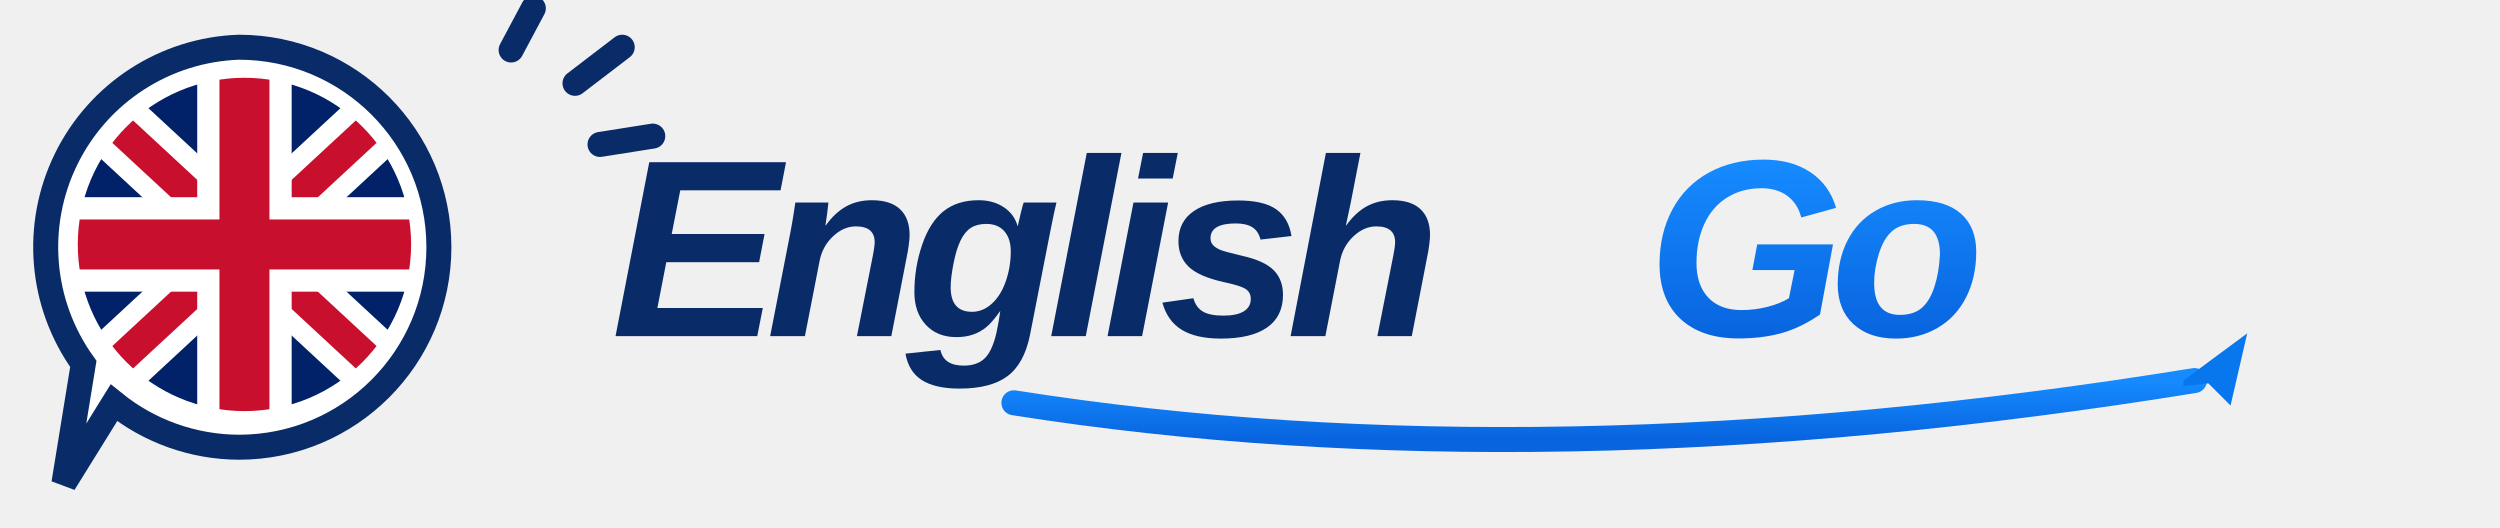
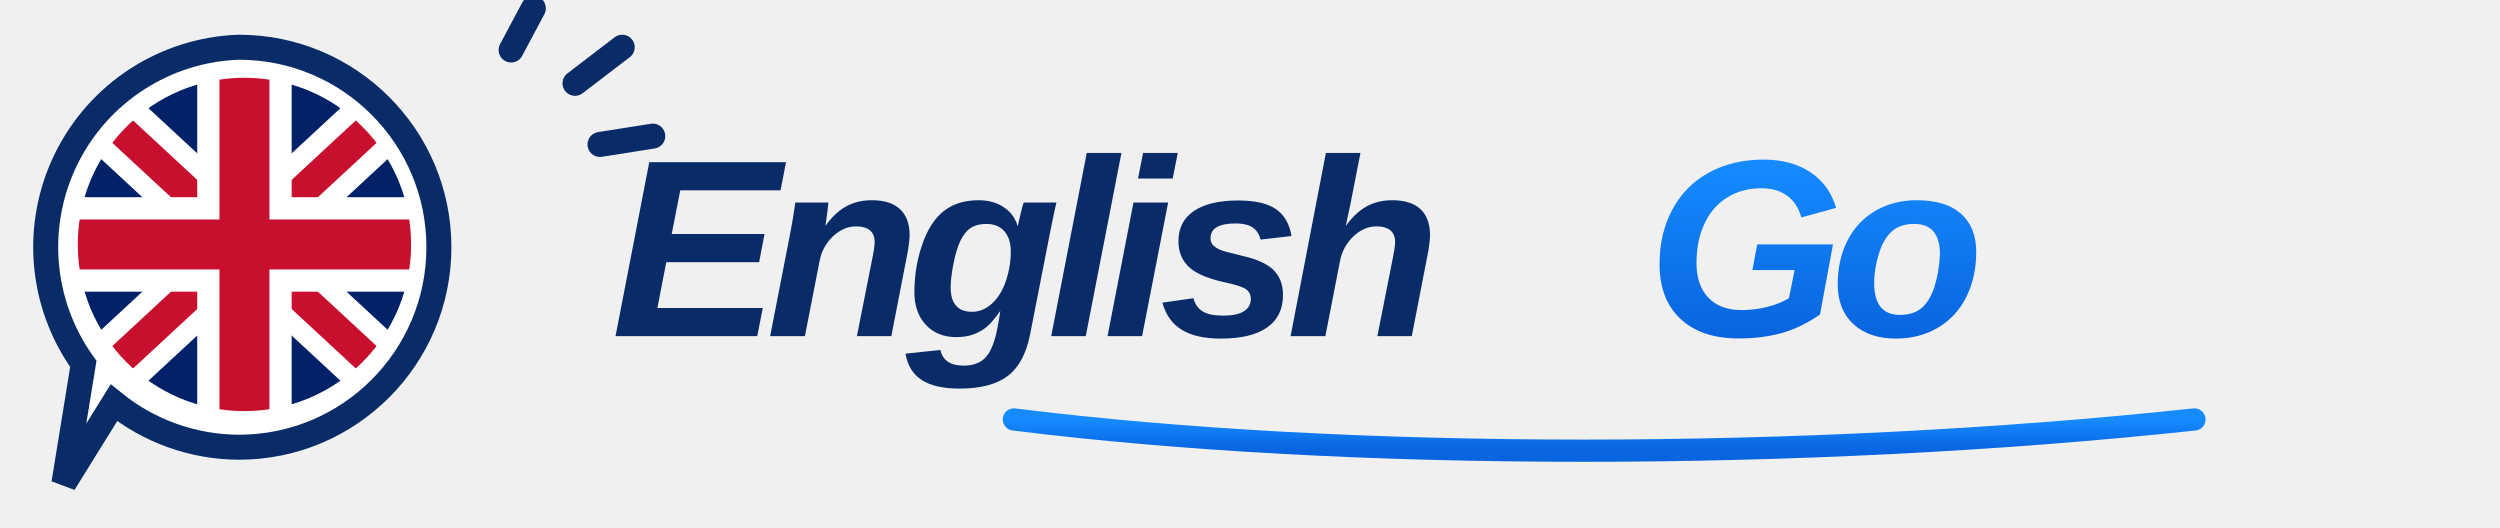
<svg xmlns="http://www.w3.org/2000/svg" viewBox="0 0 900 190" role="img" aria-labelledby="title">
  <defs>
    <clipPath id="flag">
      <circle cx="88" cy="88" r="62" />
    </clipPath>
    <linearGradient id="blue" x2="0" y2="1">
      <stop stop-color="#168bff" />
      <stop offset="1" stop-color="#0864df" />
    </linearGradient>
  </defs>
  <path d="M86 17a72 72 0 0 1 0 144 72 72 0 0 1-45-16L23 174l7-43A72 72 0 0 1 86 17Z" fill="#fff" stroke="#092c68" stroke-width="9" />
  <g clip-path="url(#flag)">
    <rect x="26" y="26" width="124" height="124" fill="#012169" />
    <path d="M20 25l136 126M156 25L20 151" stroke="#fff" stroke-width="25" />
    <path d="M20 25l136 126M156 25L20 151" stroke="#c8102e" stroke-width="11" />
    <path d="M88 20v136M20 88h136" stroke="#fff" stroke-width="34" />
    <path d="M88 20v136M20 88h136" stroke="#c8102e" stroke-width="18" />
  </g>
  <circle cx="88" cy="88" r="62" fill="none" stroke="#fff" stroke-width="4" />
  <path d="M184 18l8-15m15 27 17-13m-8 35 19-3" stroke="#092c68" stroke-width="9" stroke-linecap="round" />
  <text x="220" y="121" font-family="Arial,Helvetica,sans-serif" font-size="91" font-style="italic" font-weight="900" letter-spacing="-5" fill="#092c68">English</text>
  <text x="593" y="121" font-family="Arial,Helvetica,sans-serif" font-size="91" font-style="italic" font-weight="900" letter-spacing="-5" fill="url(#blue)">Go</text>
-   <path d="M365 145Q555 175 790 137" fill="none" stroke="url(#blue)" stroke-width="9" stroke-linecap="round" />
-   <path d="M786 137l23-17-6 26-8-8-9 1Z" fill="#0877ee" />
+   <path d="M365 151 C485 166 650 166 790 151" fill="none" stroke="url(#blue)" stroke-width="8" stroke-linecap="round" />
</svg>
